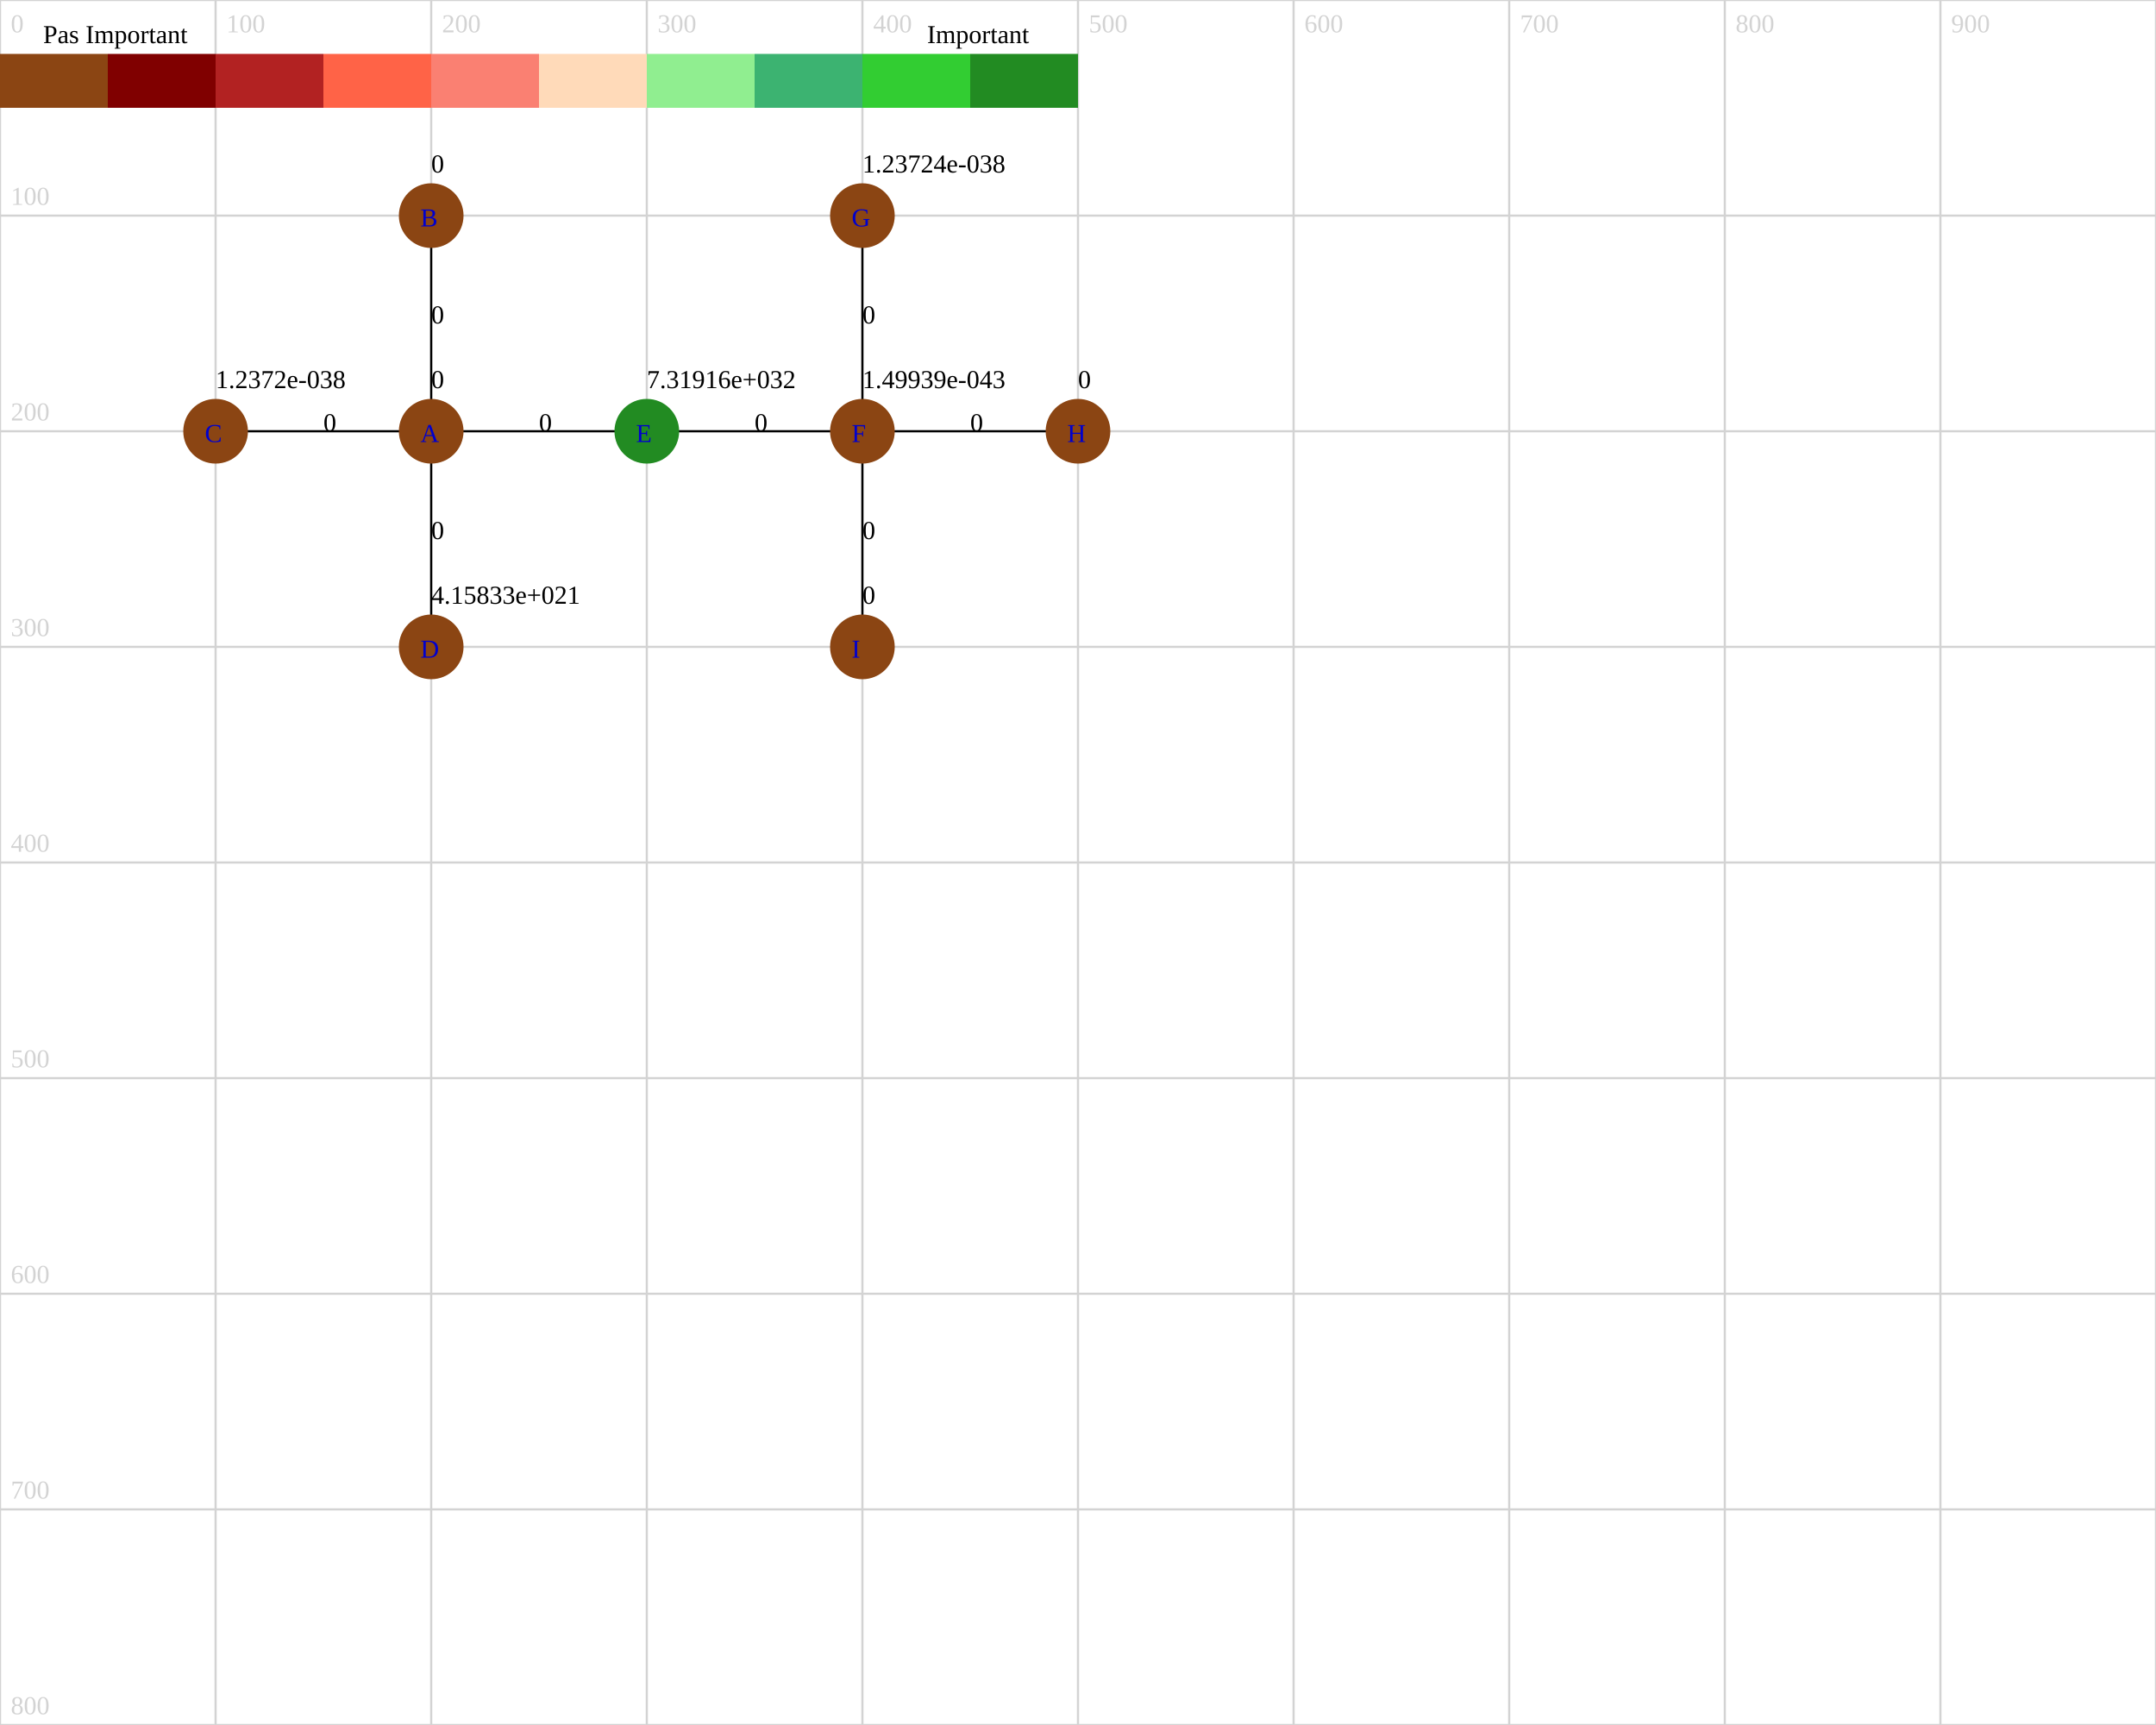
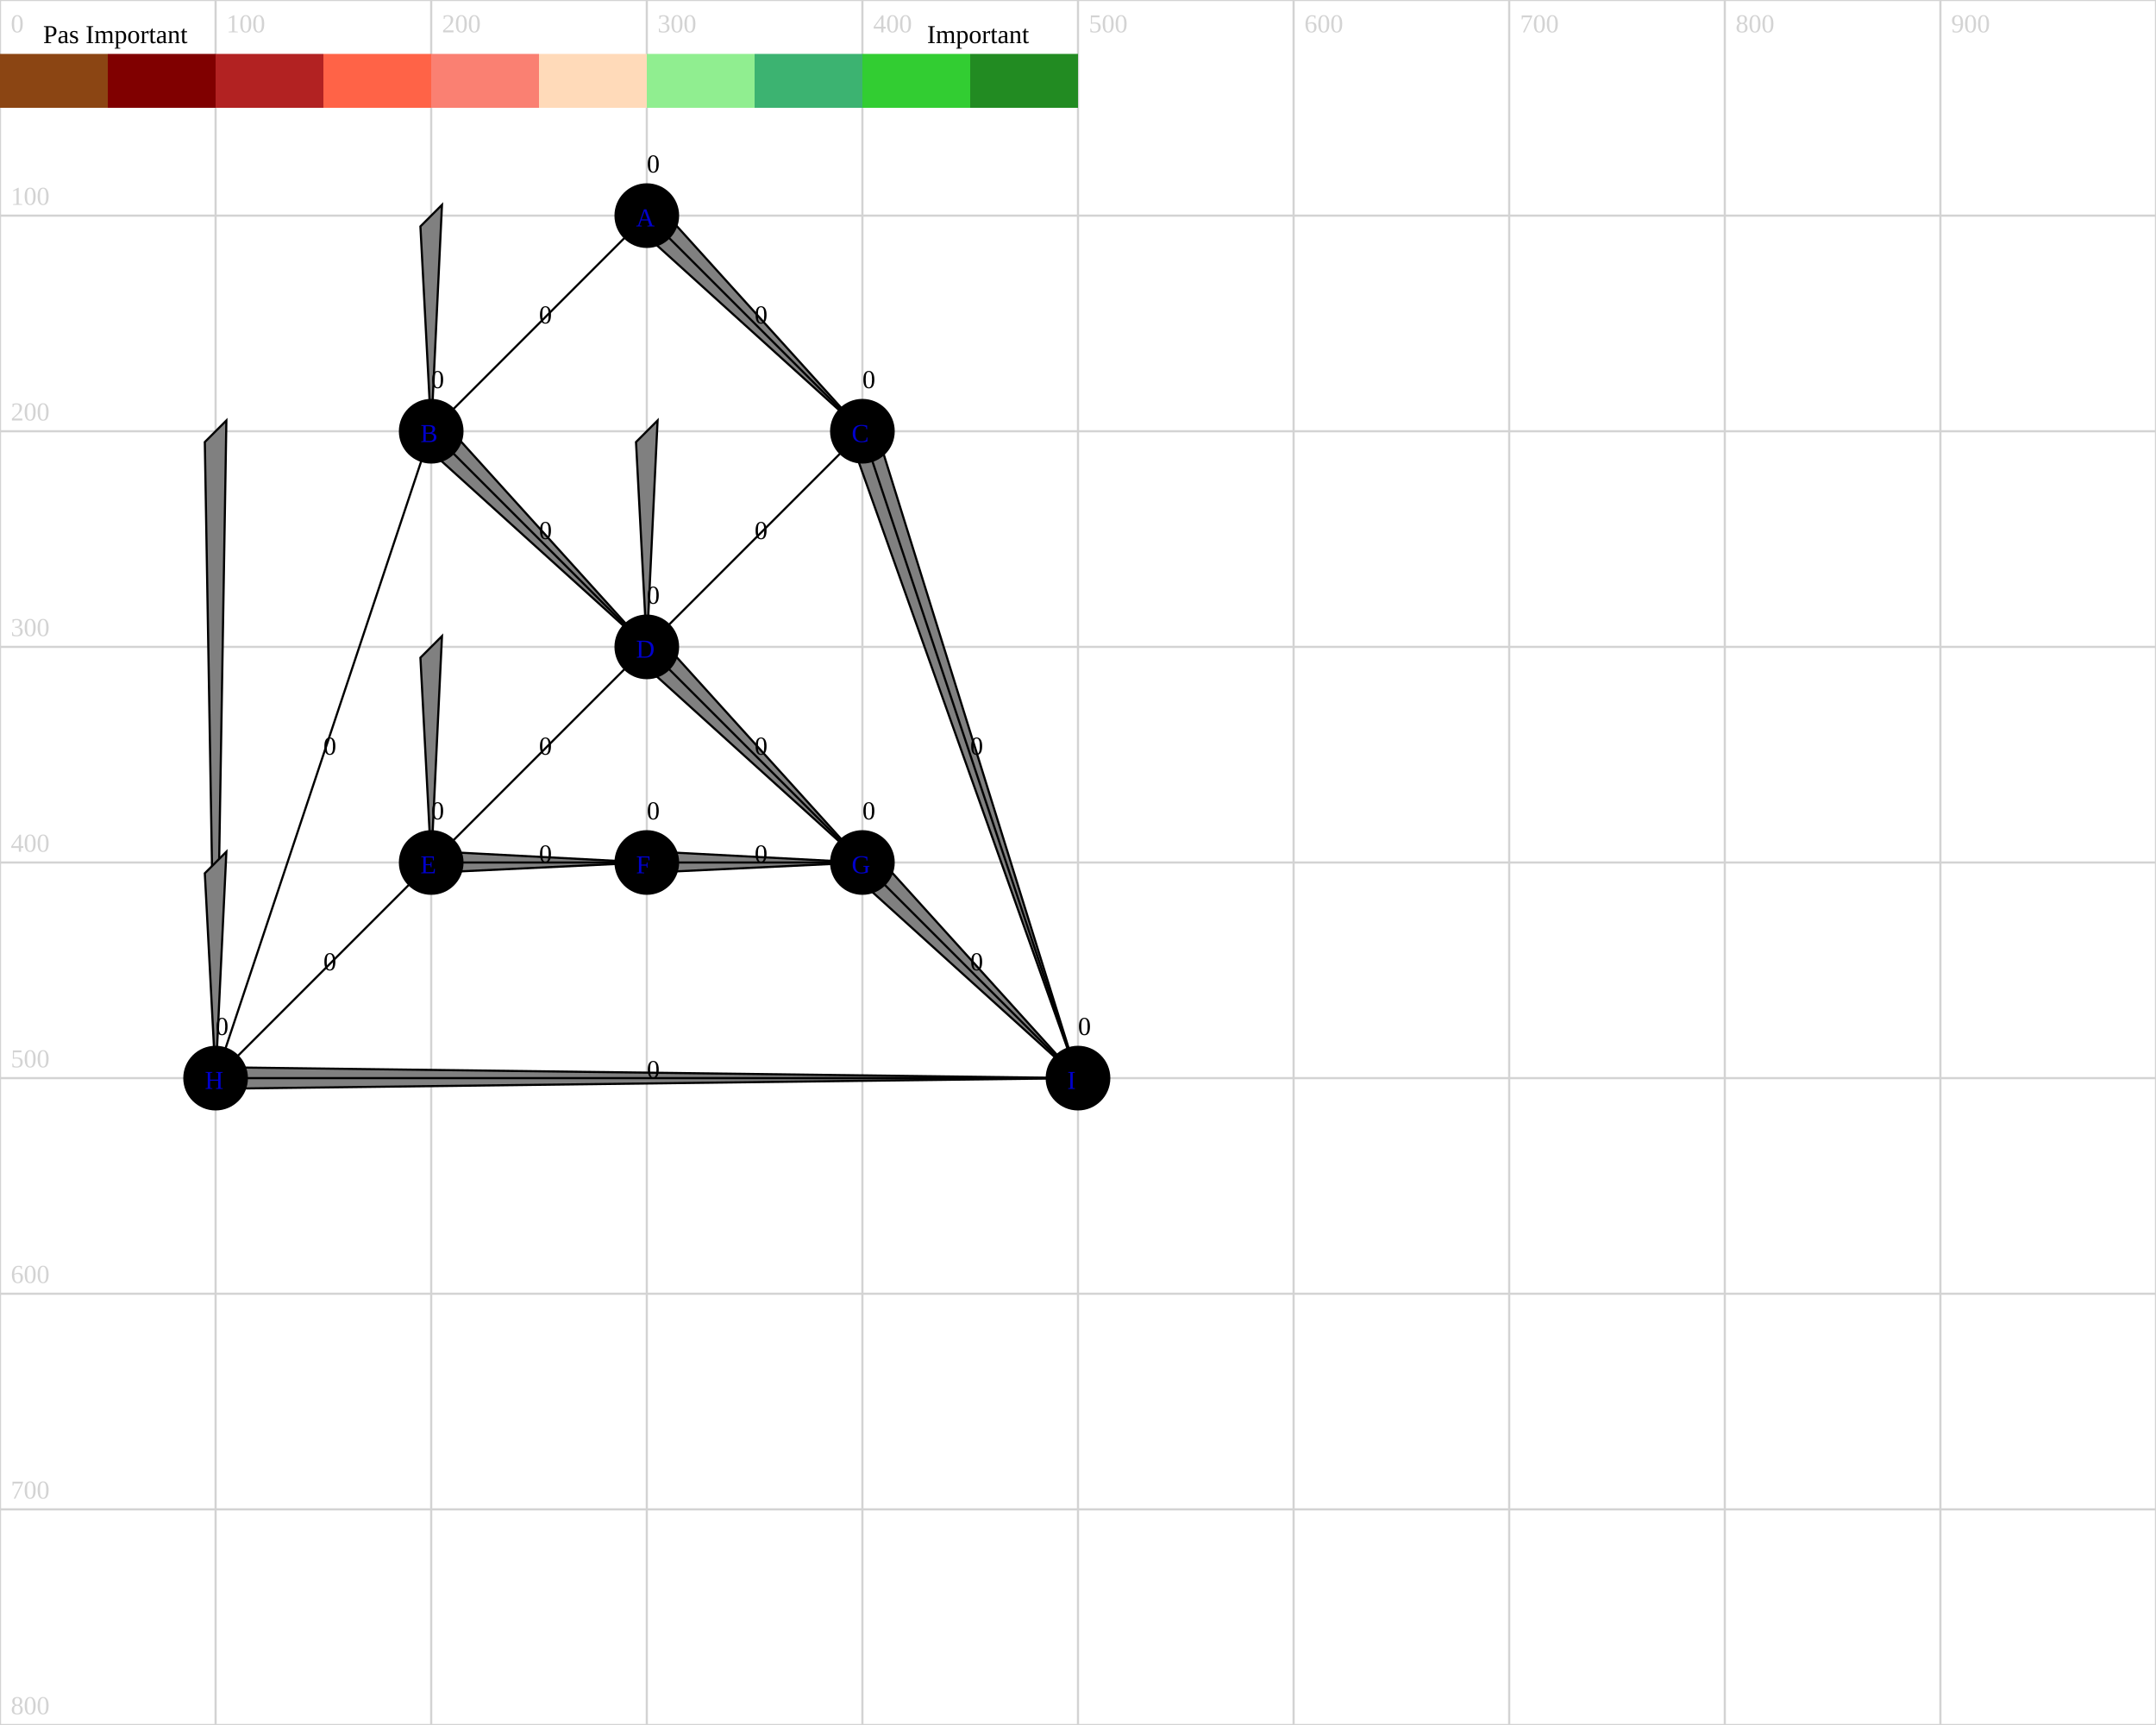
<svg xmlns="http://www.w3.org/2000/svg" version="1.1" width="1000" height="800">
  <line x1="0" y1="0" x2="1000" y2="0" stroke="lightgrey" />
  <text x="5" y="-5" fill="lightgrey">0</text>
  <line x1="0" y1="100" x2="1000" y2="100" stroke="lightgrey" />
  <text x="5" y="95" fill="lightgrey">100</text>
  <line x1="0" y1="200" x2="1000" y2="200" stroke="lightgrey" />
  <text x="5" y="195" fill="lightgrey">200</text>
  <line x1="0" y1="300" x2="1000" y2="300" stroke="lightgrey" />
  <text x="5" y="295" fill="lightgrey">300</text>
  <line x1="0" y1="400" x2="1000" y2="400" stroke="lightgrey" />
  <text x="5" y="395" fill="lightgrey">400</text>
  <line x1="0" y1="500" x2="1000" y2="500" stroke="lightgrey" />
  <text x="5" y="495" fill="lightgrey">500</text>
  <line x1="0" y1="600" x2="1000" y2="600" stroke="lightgrey" />
  <text x="5" y="595" fill="lightgrey">600</text>
  <line x1="0" y1="700" x2="1000" y2="700" stroke="lightgrey" />
  <text x="5" y="695" fill="lightgrey">700</text>
  <line x1="0" y1="800" x2="1000" y2="800" stroke="lightgrey" />
  <text x="5" y="795" fill="lightgrey">800</text>
  <line x1="0" y1="0" x2="0" y2="800" stroke="lightgrey" />
  <text x="5" y="15" fill="lightgrey">0</text>
  <line x1="100" y1="0" x2="100" y2="800" stroke="lightgrey" />
  <text x="105" y="15" fill="lightgrey">100</text>
  <line x1="200" y1="0" x2="200" y2="800" stroke="lightgrey" />
  <text x="205" y="15" fill="lightgrey">200</text>
  <line x1="300" y1="0" x2="300" y2="800" stroke="lightgrey" />
  <text x="305" y="15" fill="lightgrey">300</text>
  <line x1="400" y1="0" x2="400" y2="800" stroke="lightgrey" />
  <text x="405" y="15" fill="lightgrey">400</text>
  <line x1="500" y1="0" x2="500" y2="800" stroke="lightgrey" />
  <text x="505" y="15" fill="lightgrey">500</text>
  <line x1="600" y1="0" x2="600" y2="800" stroke="lightgrey" />
  <text x="605" y="15" fill="lightgrey">600</text>
  <line x1="700" y1="0" x2="700" y2="800" stroke="lightgrey" />
  <text x="705" y="15" fill="lightgrey">700</text>
  <line x1="800" y1="0" x2="800" y2="800" stroke="lightgrey" />
  <text x="805" y="15" fill="lightgrey">800</text>
  <line x1="900" y1="0" x2="900" y2="800" stroke="lightgrey" />
  <text x="905" y="15" fill="lightgrey">900</text>
  <line x1="1000" y1="0" x2="1000" y2="800" stroke="lightgrey" />
  <text x="1005" y="15" fill="lightgrey">1000</text>
  <polygon points=" 0,25 0,50 50,50 50,25" style="fill:saddlebrown;stroke:black;stroke-width:0" />
  <polygon points=" 50,25 50,50 100,50 100,25" style="fill:maroon;stroke:black;stroke-width:0" />
  <polygon points=" 100,25 100,50 150,50 150,25" style="fill:firebrick;stroke:black;stroke-width:0" />
  <polygon points=" 150,25 150,50 200,50 200,25" style="fill:tomato;stroke:black;stroke-width:0" />
  <polygon points=" 200,25 200,50 250,50 250,25" style="fill:salmon;stroke:black;stroke-width:0" />
  <polygon points=" 250,25 250,50 300,50 300,25" style="fill:peachpuff;stroke:black;stroke-width:0" />
  <polygon points=" 300,25 300,50 350,50 350,25" style="fill:lightgreen;stroke:black;stroke-width:0" />
  <polygon points=" 350,25 350,50 400,50 400,25" style="fill:mediumseagreen;stroke:black;stroke-width:0" />
  <polygon points=" 400,25 400,50 450,50 450,25" style="fill:limegreen;stroke:black;stroke-width:0" />
  <polygon points=" 450,25 450,50 500,50 500,25" style="fill:forestgreen;stroke:black;stroke-width:0" />
  <text x="20" y="20" fill="black">Pas Important</text>
  <text x="430" y="20" fill="black">Important</text>
-   <line x1="200" y1="200" x2="200" y2="100" stroke="black" />
-   <text x="200" y="150" fill="black">0</text>
-   <line x1="200" y1="200" x2="100" y2="200" stroke="black" />
-   <text x="150" y="200" fill="black">0</text>
-   <line x1="200" y1="200" x2="200" y2="300" stroke="black" />
-   <text x="200" y="250" fill="black">0</text>
-   <line x1="200" y1="200" x2="300" y2="200" stroke="black" />
-   <text x="250" y="200" fill="black">0</text>
-   <line x1="400" y1="200" x2="300" y2="200" stroke="black" />
-   <text x="350" y="200" fill="black">0</text>
-   <line x1="400" y1="200" x2="400" y2="100" stroke="black" />
-   <text x="400" y="150" fill="black">0</text>
-   <line x1="400" y1="200" x2="500" y2="200" stroke="black" />
-   <text x="450" y="200" fill="black">0</text>
-   <line x1="400" y1="200" x2="400" y2="300" stroke="black" />
-   <text x="400" y="250" fill="black">0</text>
-   <circle cx="200" cy="200" r="15" fill="saddlebrown" />
-   <text x="195" y="205" fill="mediumblue">A</text>
+   <polygon points=" 200,200 195,105 205,95" style="fill:gray;stroke:black;stroke-width:1" />
+   <line x1="300" y1="100" x2="200" y2="200" stroke="black" />
+   <text x="250" y="150" fill="black">0</text>
+   <polygon points=" 400,200 295,105 305,95" style="fill:gray;stroke:black;stroke-width:1" />
+   <line x1="300" y1="100" x2="400" y2="200" stroke="black" />
+   <text x="350" y="150" fill="black">0</text>
+   <polygon points=" 300,300 195,205 205,195" style="fill:gray;stroke:black;stroke-width:1" />
+   <line x1="200" y1="200" x2="300" y2="300" stroke="black" />
+   <text x="250" y="250" fill="black">0</text>
+   <polygon points=" 300,300 295,205 305,195" style="fill:gray;stroke:black;stroke-width:1" />
+   <line x1="400" y1="200" x2="300" y2="300" stroke="black" />
+   <text x="350" y="250" fill="black">0</text>
+   <polygon points=" 200,400 195,305 205,295" style="fill:gray;stroke:black;stroke-width:1" />
+   <line x1="300" y1="300" x2="200" y2="400" stroke="black" />
+   <text x="250" y="350" fill="black">0</text>
+   <polygon points=" 400,400 295,305 305,295" style="fill:gray;stroke:black;stroke-width:1" />
+   <line x1="300" y1="300" x2="400" y2="400" stroke="black" />
+   <text x="350" y="350" fill="black">0</text>
+   <polygon points=" 100,500 95,205 105,195" style="fill:gray;stroke:black;stroke-width:1" />
+   <line x1="200" y1="200" x2="100" y2="500" stroke="black" />
+   <text x="150" y="350" fill="black">0</text>
+   <polygon points=" 500,500 395,205 405,195" style="fill:gray;stroke:black;stroke-width:1" />
+   <line x1="400" y1="200" x2="500" y2="500" stroke="black" />
+   <text x="450" y="350" fill="black">0</text>
+   <polygon points=" 300,400 195,405 205,395" style="fill:gray;stroke:black;stroke-width:1" />
+   <line x1="200" y1="400" x2="300" y2="400" stroke="black" />
+   <text x="250" y="400" fill="black">0</text>
+   <polygon points=" 400,400 295,405 305,395" style="fill:gray;stroke:black;stroke-width:1" />
+   <line x1="300" y1="400" x2="400" y2="400" stroke="black" />
+   <text x="350" y="400" fill="black">0</text>
+   <polygon points=" 500,500 395,405 405,395" style="fill:gray;stroke:black;stroke-width:1" />
+   <line x1="400" y1="400" x2="500" y2="500" stroke="black" />
+   <text x="450" y="450" fill="black">0</text>
+   <polygon points=" 100,500 95,405 105,395" style="fill:gray;stroke:black;stroke-width:1" />
+   <line x1="200" y1="400" x2="100" y2="500" stroke="black" />
+   <text x="150" y="450" fill="black">0</text>
+   <polygon points=" 500,500 95,505 105,495" style="fill:gray;stroke:black;stroke-width:1" />
+   <line x1="100" y1="500" x2="500" y2="500" stroke="black" />
+   <text x="300" y="500" fill="black">0</text>
+   <circle cx="300" cy="100" r="15" fill="black" />
+   <text x="295" y="105" fill="mediumblue">A</text>
+   <text x="300" y="80" fill="black">0</text>
+   <circle cx="200" cy="200" r="15" fill="black" />
+   <text x="195" y="205" fill="mediumblue">B</text>
  <text x="200" y="180" fill="black">0</text>
-   <circle cx="200" cy="100" r="15" fill="saddlebrown" />
-   <text x="195" y="105" fill="mediumblue">B</text>
-   <text x="200" y="80" fill="black">0</text>
-   <circle cx="100" cy="200" r="15" fill="saddlebrown" />
-   <text x="95" y="205" fill="mediumblue">C</text>
-   <text x="100" y="180" fill="black">1.2372e-038</text>
-   <circle cx="200" cy="300" r="15" fill="saddlebrown" />
-   <text x="195" y="305" fill="mediumblue">D</text>
-   <text x="200" y="280" fill="black">4.15833e+021</text>
-   <circle cx="300" cy="200" r="15" fill="forestgreen" />
-   <text x="295" y="205" fill="mediumblue">E</text>
-   <text x="300" y="180" fill="black">7.31916e+032</text>
-   <circle cx="400" cy="200" r="15" fill="saddlebrown" />
-   <text x="395" y="205" fill="mediumblue">F</text>
-   <text x="400" y="180" fill="black">1.49939e-043</text>
-   <circle cx="400" cy="100" r="15" fill="saddlebrown" />
-   <text x="395" y="105" fill="mediumblue">G</text>
-   <text x="400" y="80" fill="black">1.23724e-038</text>
-   <circle cx="500" cy="200" r="15" fill="saddlebrown" />
-   <text x="495" y="205" fill="mediumblue">H</text>
-   <text x="500" y="180" fill="black">0</text>
-   <circle cx="400" cy="300" r="15" fill="saddlebrown" />
-   <text x="395" y="305" fill="mediumblue">I</text>
-   <text x="400" y="280" fill="black">0</text>
+   <circle cx="400" cy="200" r="15" fill="black" />
+   <text x="395" y="205" fill="mediumblue">C</text>
+   <text x="400" y="180" fill="black">0</text>
+   <circle cx="300" cy="300" r="15" fill="black" />
+   <text x="295" y="305" fill="mediumblue">D</text>
+   <text x="300" y="280" fill="black">0</text>
+   <circle cx="200" cy="400" r="15" fill="black" />
+   <text x="195" y="405" fill="mediumblue">E</text>
+   <text x="200" y="380" fill="black">0</text>
+   <circle cx="300" cy="400" r="15" fill="black" />
+   <text x="295" y="405" fill="mediumblue">F</text>
+   <text x="300" y="380" fill="black">0</text>
+   <circle cx="400" cy="400" r="15" fill="black" />
+   <text x="395" y="405" fill="mediumblue">G</text>
+   <text x="400" y="380" fill="black">0</text>
+   <circle cx="100" cy="500" r="15" fill="black" />
+   <text x="95" y="505" fill="mediumblue">H</text>
+   <text x="100" y="480" fill="black">0</text>
+   <circle cx="500" cy="500" r="15" fill="black" />
+   <text x="495" y="505" fill="mediumblue">I</text>
+   <text x="500" y="480" fill="black">0</text>
  <defs>
    <radialGradient id="redball" cx="30%" cy="30%" r="100%" fx="30%" fy="30%">
      <stop offset="0%" style="stop-color:rgb(255,250,250)" />
      <stop offset="3%" style="stop-color:rgb(255,250,250)" />
      <stop offset="7%" style="stop-color:rgb(255,160,160)" />
      <stop offset="70%" style="stop-color:rgb(255,0,0)" />
      <stop offset="100%" style="stop-color:rgb(255,0,0)" />
    </radialGradient>
    <radialGradient id="greenball" cx="30%" cy="30%" r="100%" fx="30%" fy="30%">
      <stop offset="0%" style="stop-color:rgb(250,255,250)" />
      <stop offset="3%" style="stop-color:rgb(250,255,250)" />
      <stop offset="7%" style="stop-color:rgb(160,255,160)" />
      <stop offset="70%" style="stop-color:rgb(0,255,0)" />
      <stop offset="100%" style="stop-color:rgb(0,255,0)" />
    </radialGradient>
    <radialGradient id="blueball" cx="30%" cy="30%" r="100%" fx="30%" fy="30%">
      <stop offset="0%" style="stop-color:rgb(250,250,255)" />
      <stop offset="3%" style="stop-color:rgb(250,250,255)" />
      <stop offset="7%" style="stop-color:rgb(160,160,255)" />
      <stop offset="70%" style="stop-color:rgb(0,0,255)" />
      <stop offset="100%" style="stop-color:rgb(0,255,0)" />
    </radialGradient>
    <radialGradient id="yellowball" cx="30%" cy="30%" r="100%" fx="30%" fy="30%">
      <stop offset="0%" style="stop-color:rgb(255,255,250)" />
      <stop offset="3%" style="stop-color:rgb(255,255,250)" />
      <stop offset="7%" style="stop-color:rgb(255,255,160)" />
      <stop offset="70%" style="stop-color:rgb(255,255,0)" />
      <stop offset="100%" style="stop-color:rgb(255,255,0)" />
    </radialGradient>
    <radialGradient id="greyball" cx="30%" cy="30%" r="100%" fx="30%" fy="30%">
      <stop offset="0%" style="stop-color:rgb(250,250,250)" />
      <stop offset="3%" style="stop-color:rgb(250,250,250)" />
      <stop offset="7%" style="stop-color:rgb(160,160,160)" />
      <stop offset="70%" style="stop-color:rgb(100,100,100)" />
      <stop offset="100%" style="stop-color:rgb(100,100,100)" />
    </radialGradient>
  </defs>
</svg>
